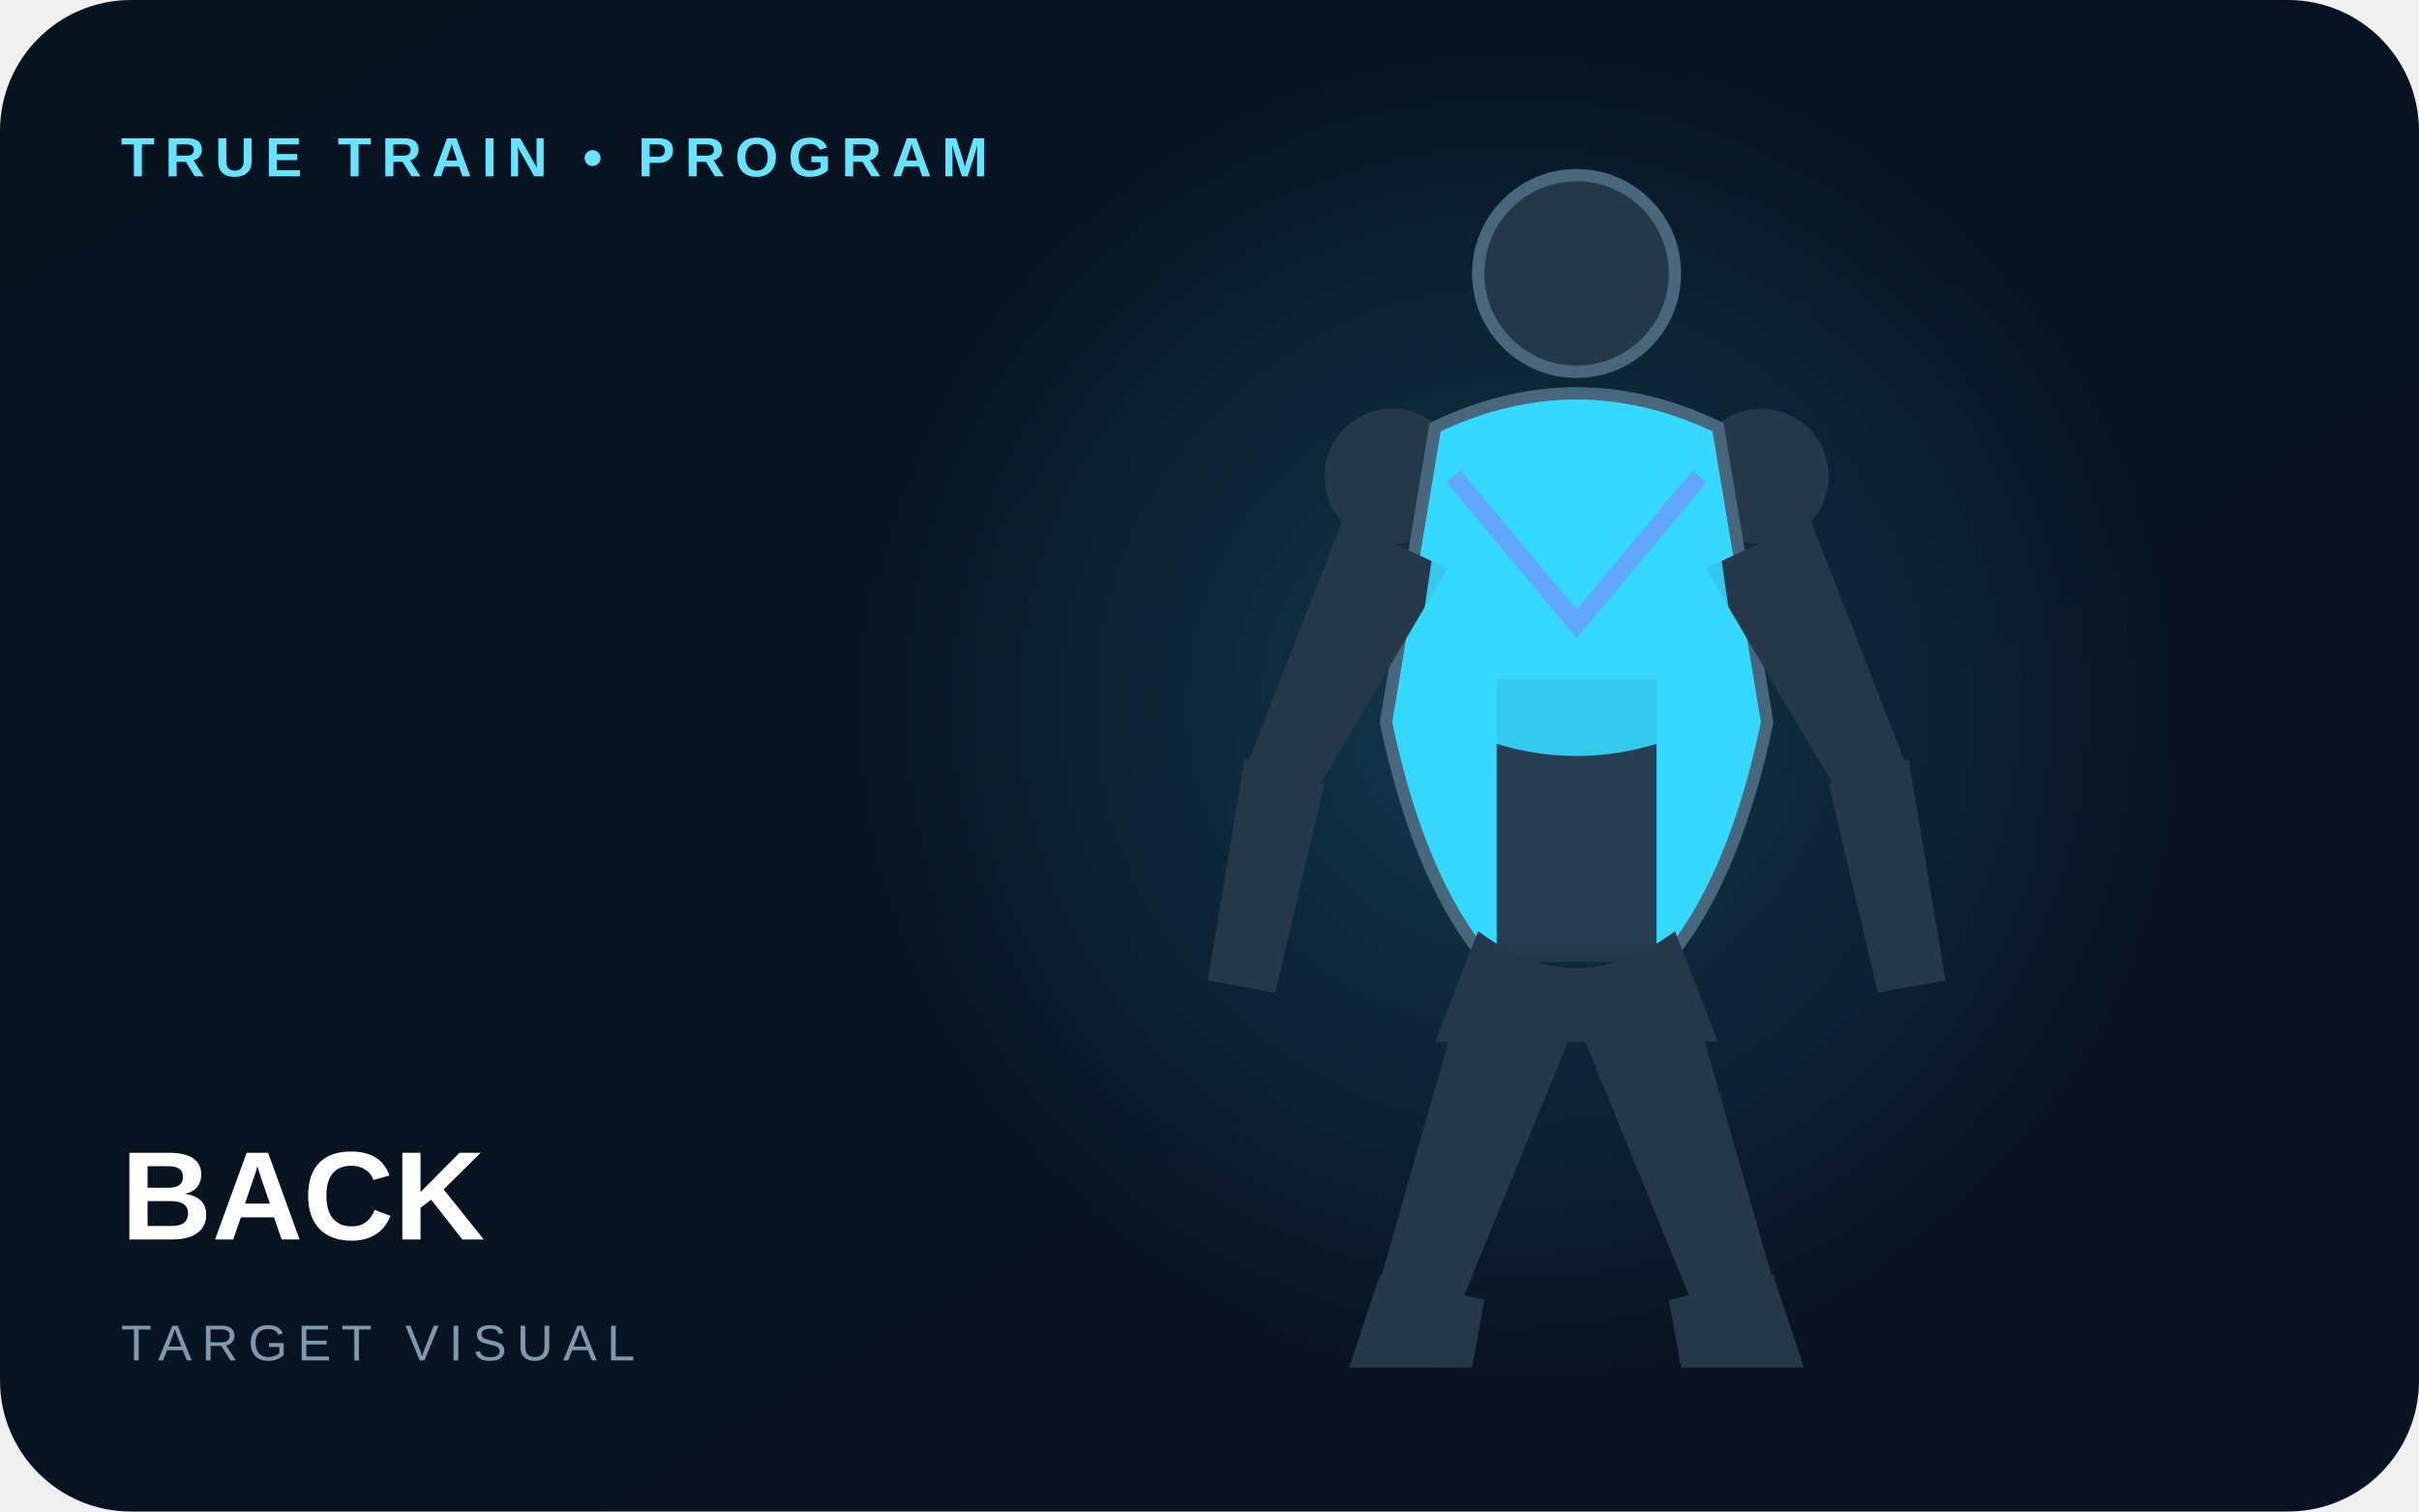
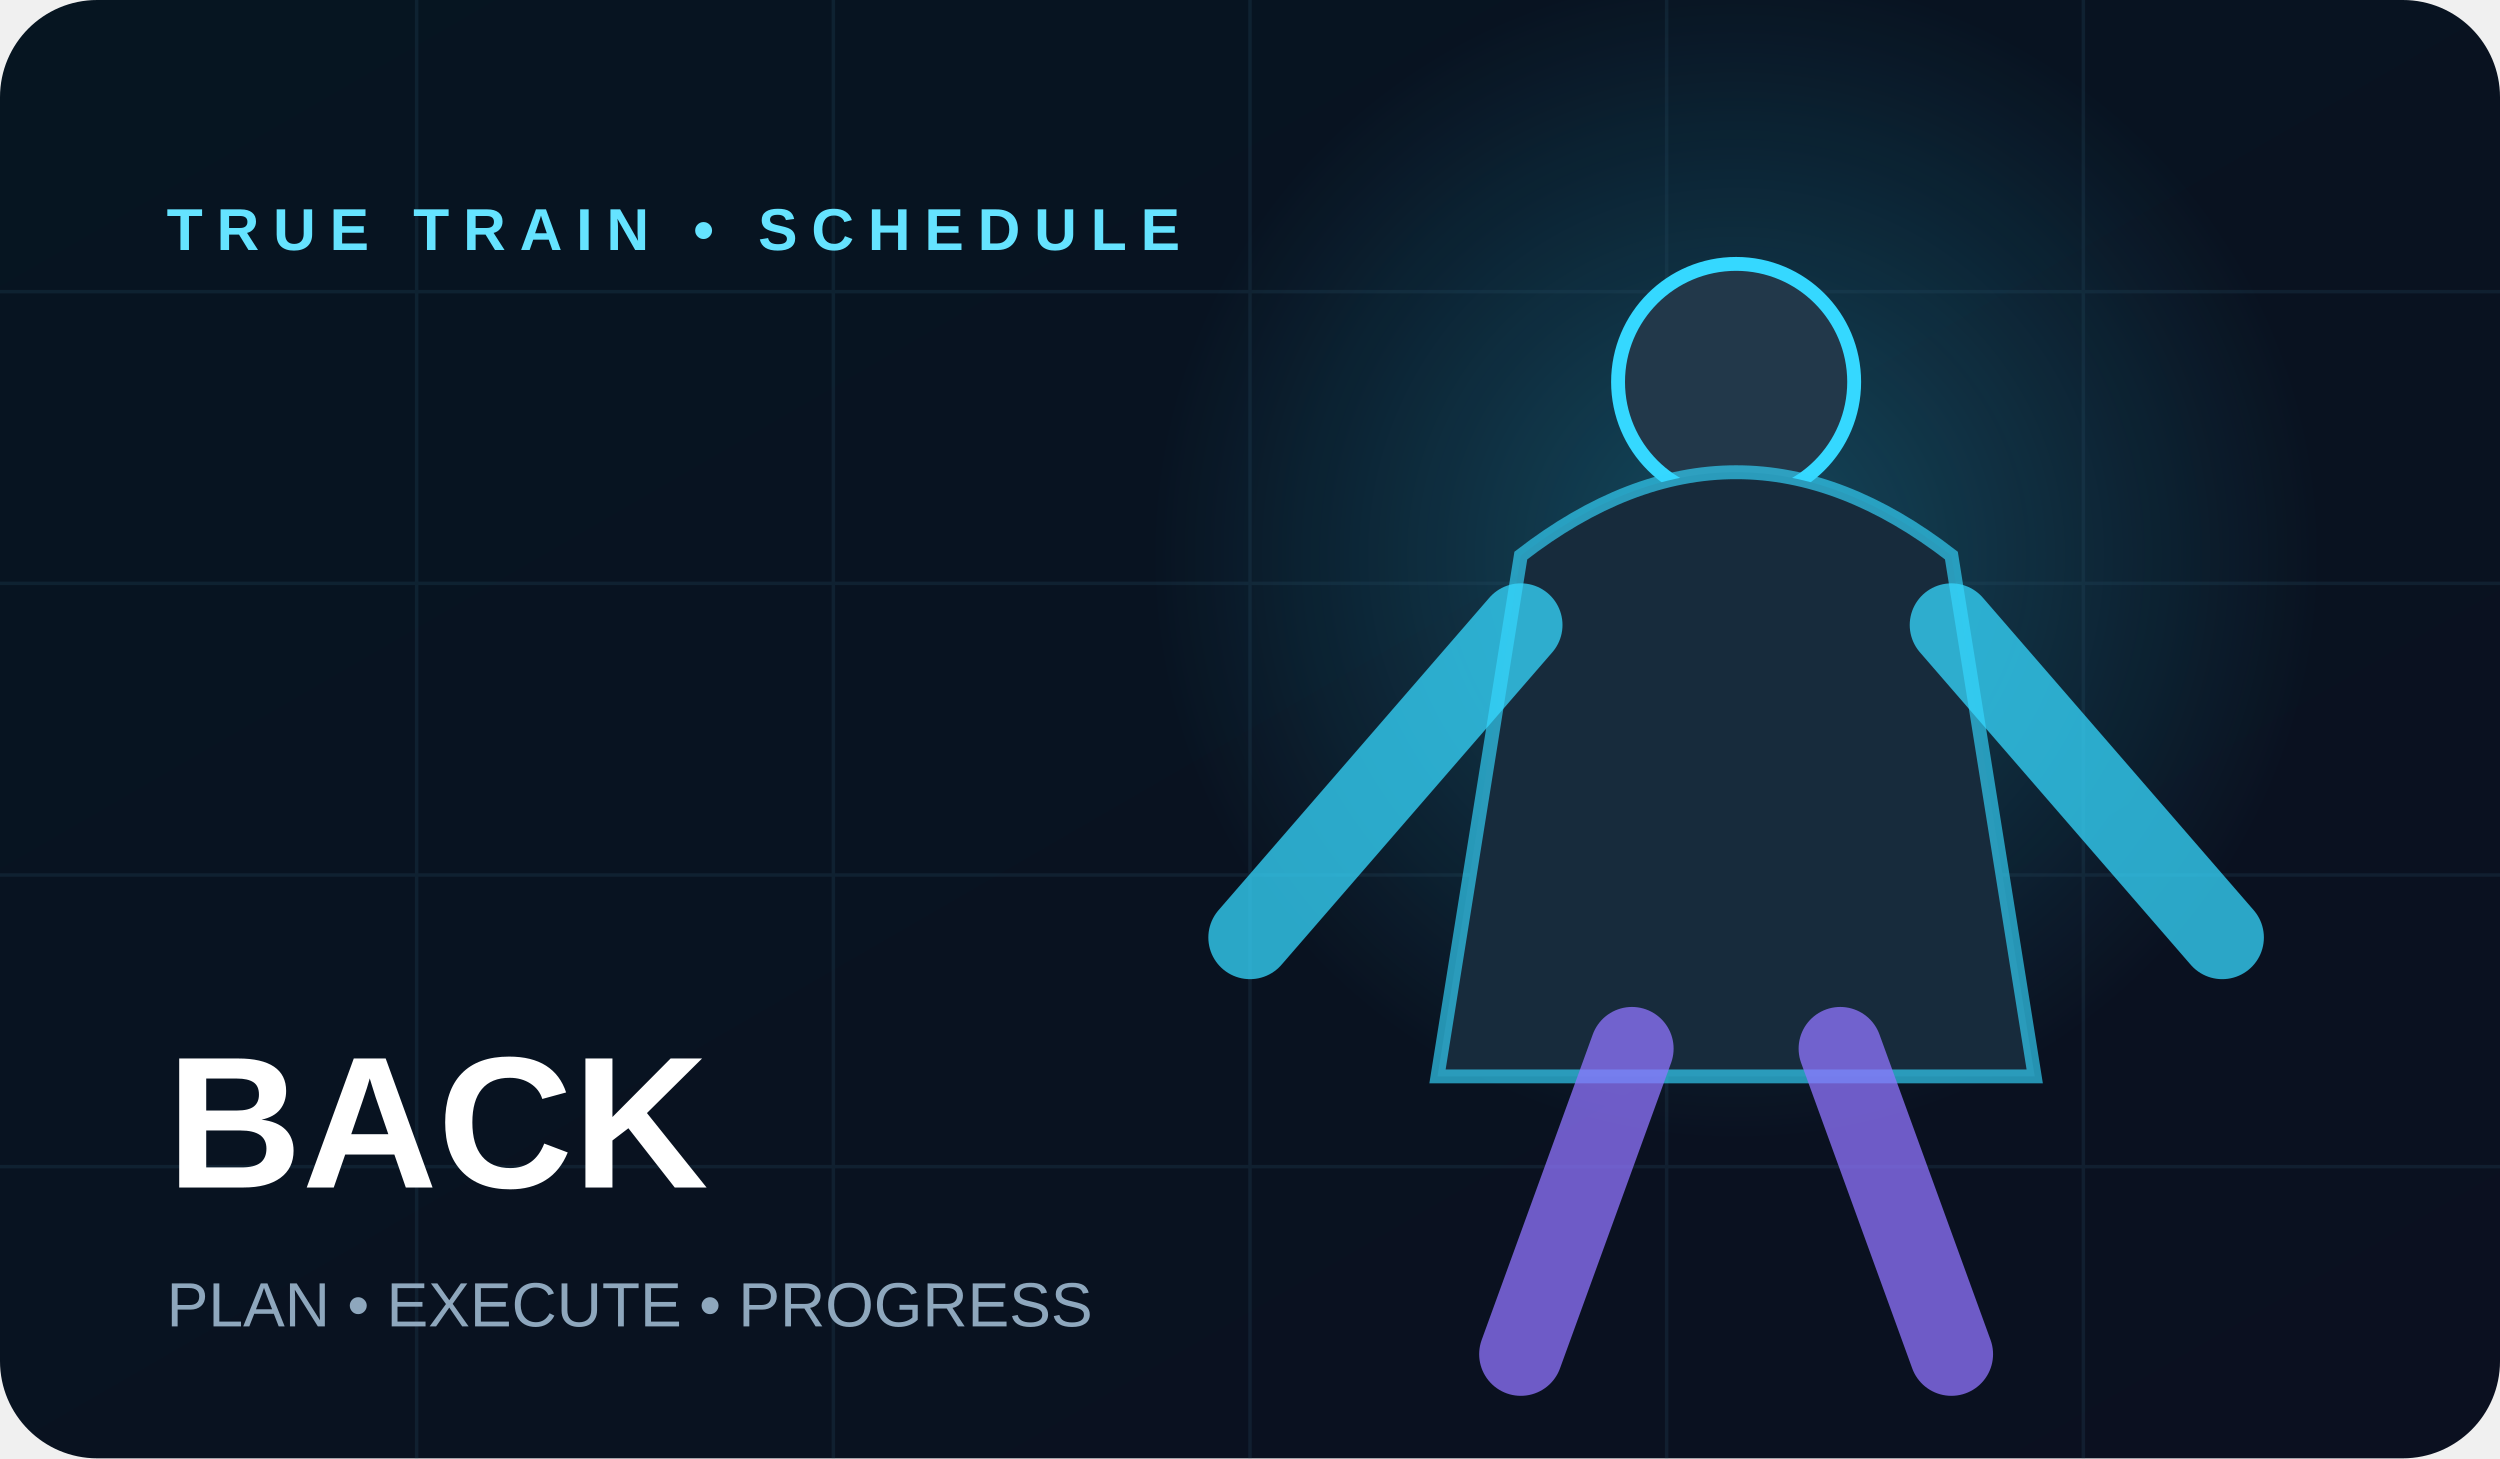
- <svg xmlns="http://www.w3.org/2000/svg" viewBox="0 0 480 300">
+ <svg xmlns="http://www.w3.org/2000/svg" viewBox="0 0 720 420">
  <defs>
-     <linearGradient id="bg" x1="0" y1="0" x2="1" y2="1">
-       <stop stop-color="#06131f" />
-       <stop offset="1" stop-color="#0a1324" />
+     <linearGradient id="g" x1="0" y1="0" x2="1" y2="1">
+       <stop stop-color="#061521" />
+       <stop offset="1" stop-color="#0b1020" />
    </linearGradient>
-     <radialGradient id="h">
-       <stop stop-color="#35D8FF" stop-opacity=".2" />
-       <stop offset="1" stop-color="#35D8FF" stop-opacity="0" />
+     <radialGradient id="r">
+       <stop stop-color="#35d8ff" stop-opacity=".28" />
+       <stop offset="1" stop-color="#35d8ff" stop-opacity="0" />
    </radialGradient>
  </defs>
-   <rect width="480" height="300" rx="26" fill="url(#bg)" />
-   <circle cx="300" cy="140" r="135" fill="url(#h)" />
-   <g transform="translate(225 25) scale(1.22)">
-     <circle cx="72" cy="24" r="16" fill="#24384A" stroke="#48677d" stroke-width="2" />
-     <circle cx="42" cy="57" r="11" fill="#24384A" />
-     <circle cx="102" cy="57" r="11" fill="#24384A" />
-     <path d="M49 49 Q72 38 95 49 L103 97 Q98 121 88 134 H56 Q46 121 41 97Z" fill="#35D8FF" stroke="#48677d" stroke-width="2" />
-     <path d="M59 90h26v46H59z" rx="8" fill="#24384A" opacity=".96" />
-     <path d="M34 64 18 105l10 6 23-39Z" fill="#24384A" />
-     <path d="M110 64 126 105l-10 6-23-39Z" fill="#24384A" />
-     <path d="M18 103 12 139l11 2 8-34Z" fill="#24384A" />
-     <path d="M126 103 132 139l-11 2-8-34Z" fill="#24384A" />
-     <path d="M56 131q16 12 32 0l7 18H49Z" fill="#24384A" />
-     <path d="M52 146 40 188l13 4 18-44Z" fill="#24384A" />
-     <path d="M92 146 104 188l-13 4-18-44Z" fill="#24384A" />
-     <path d="M40 187 35 202h20l2-11Z" fill="#24384A" />
-     <path d="M104 187 109 202H89l-2-11Z" fill="#24384A" />
-     <path d="M51 53q21-11 42 0l6 41q-27 17-54 0Z" fill="#35D8FF" opacity=".9" />
-     <path d="M52 57 72 81 92 57" stroke="#8F74FF" stroke-opacity=".5" stroke-width="3" fill="none" />
+   <rect width="720" height="420" rx="28" fill="url(#g)" />
+   <circle cx="500" cy="160" r="170" fill="url(#r)" />
+   <g opacity=".22" stroke="#2a5268">
+     <path d="M0 84h720M0 168h720M0 252h720M0 336h720" />
+     <path d="M120 0v420M240 0v420M360 0v420M480 0v420M600 0v420" />
  </g>
-   <text x="24" y="35" fill="#65E3FF" font-family="Arial" font-size="11" font-weight="800" letter-spacing="2">TRUE TRAIN • PROGRAM</text>
-   <text x="24" y="246" fill="#fff" font-family="Arial" font-size="25" font-weight="800">BACK</text>
-   <text x="24" y="270" fill="#7d99ae" font-family="Arial" font-size="10" letter-spacing="2">TARGET VISUAL</text>
+   <circle cx="500" cy="110" r="34" fill="#22384a" stroke="#35d8ff" stroke-width="4" />
+   <path d="M438 160q62-48 124 0l24 150H414Z" fill="#172b3c" stroke="#35d8ff" stroke-opacity=".65" stroke-width="4" />
+   <path d="M438 180 360 270M562 180 640 270" stroke="#35d8ff" stroke-width="24" stroke-linecap="round" opacity=".75" />
+   <path d="M470 302 438 390M530 302 562 390" stroke="#8f74ff" stroke-width="24" stroke-linecap="round" opacity=".75" />
+   <text x="48" y="72" fill="#65e3ff" font-family="Arial" font-size="17" font-weight="700" letter-spacing="4">TRUE TRAIN • SCHEDULE</text>
+   <text x="48" y="342" fill="#fff" font-family="Arial" font-size="54" font-weight="800">BACK</text>
+   <text x="48" y="382" fill="#8ea7bd" font-family="Arial" font-size="18">PLAN • EXECUTE • PROGRESS</text>
</svg>
